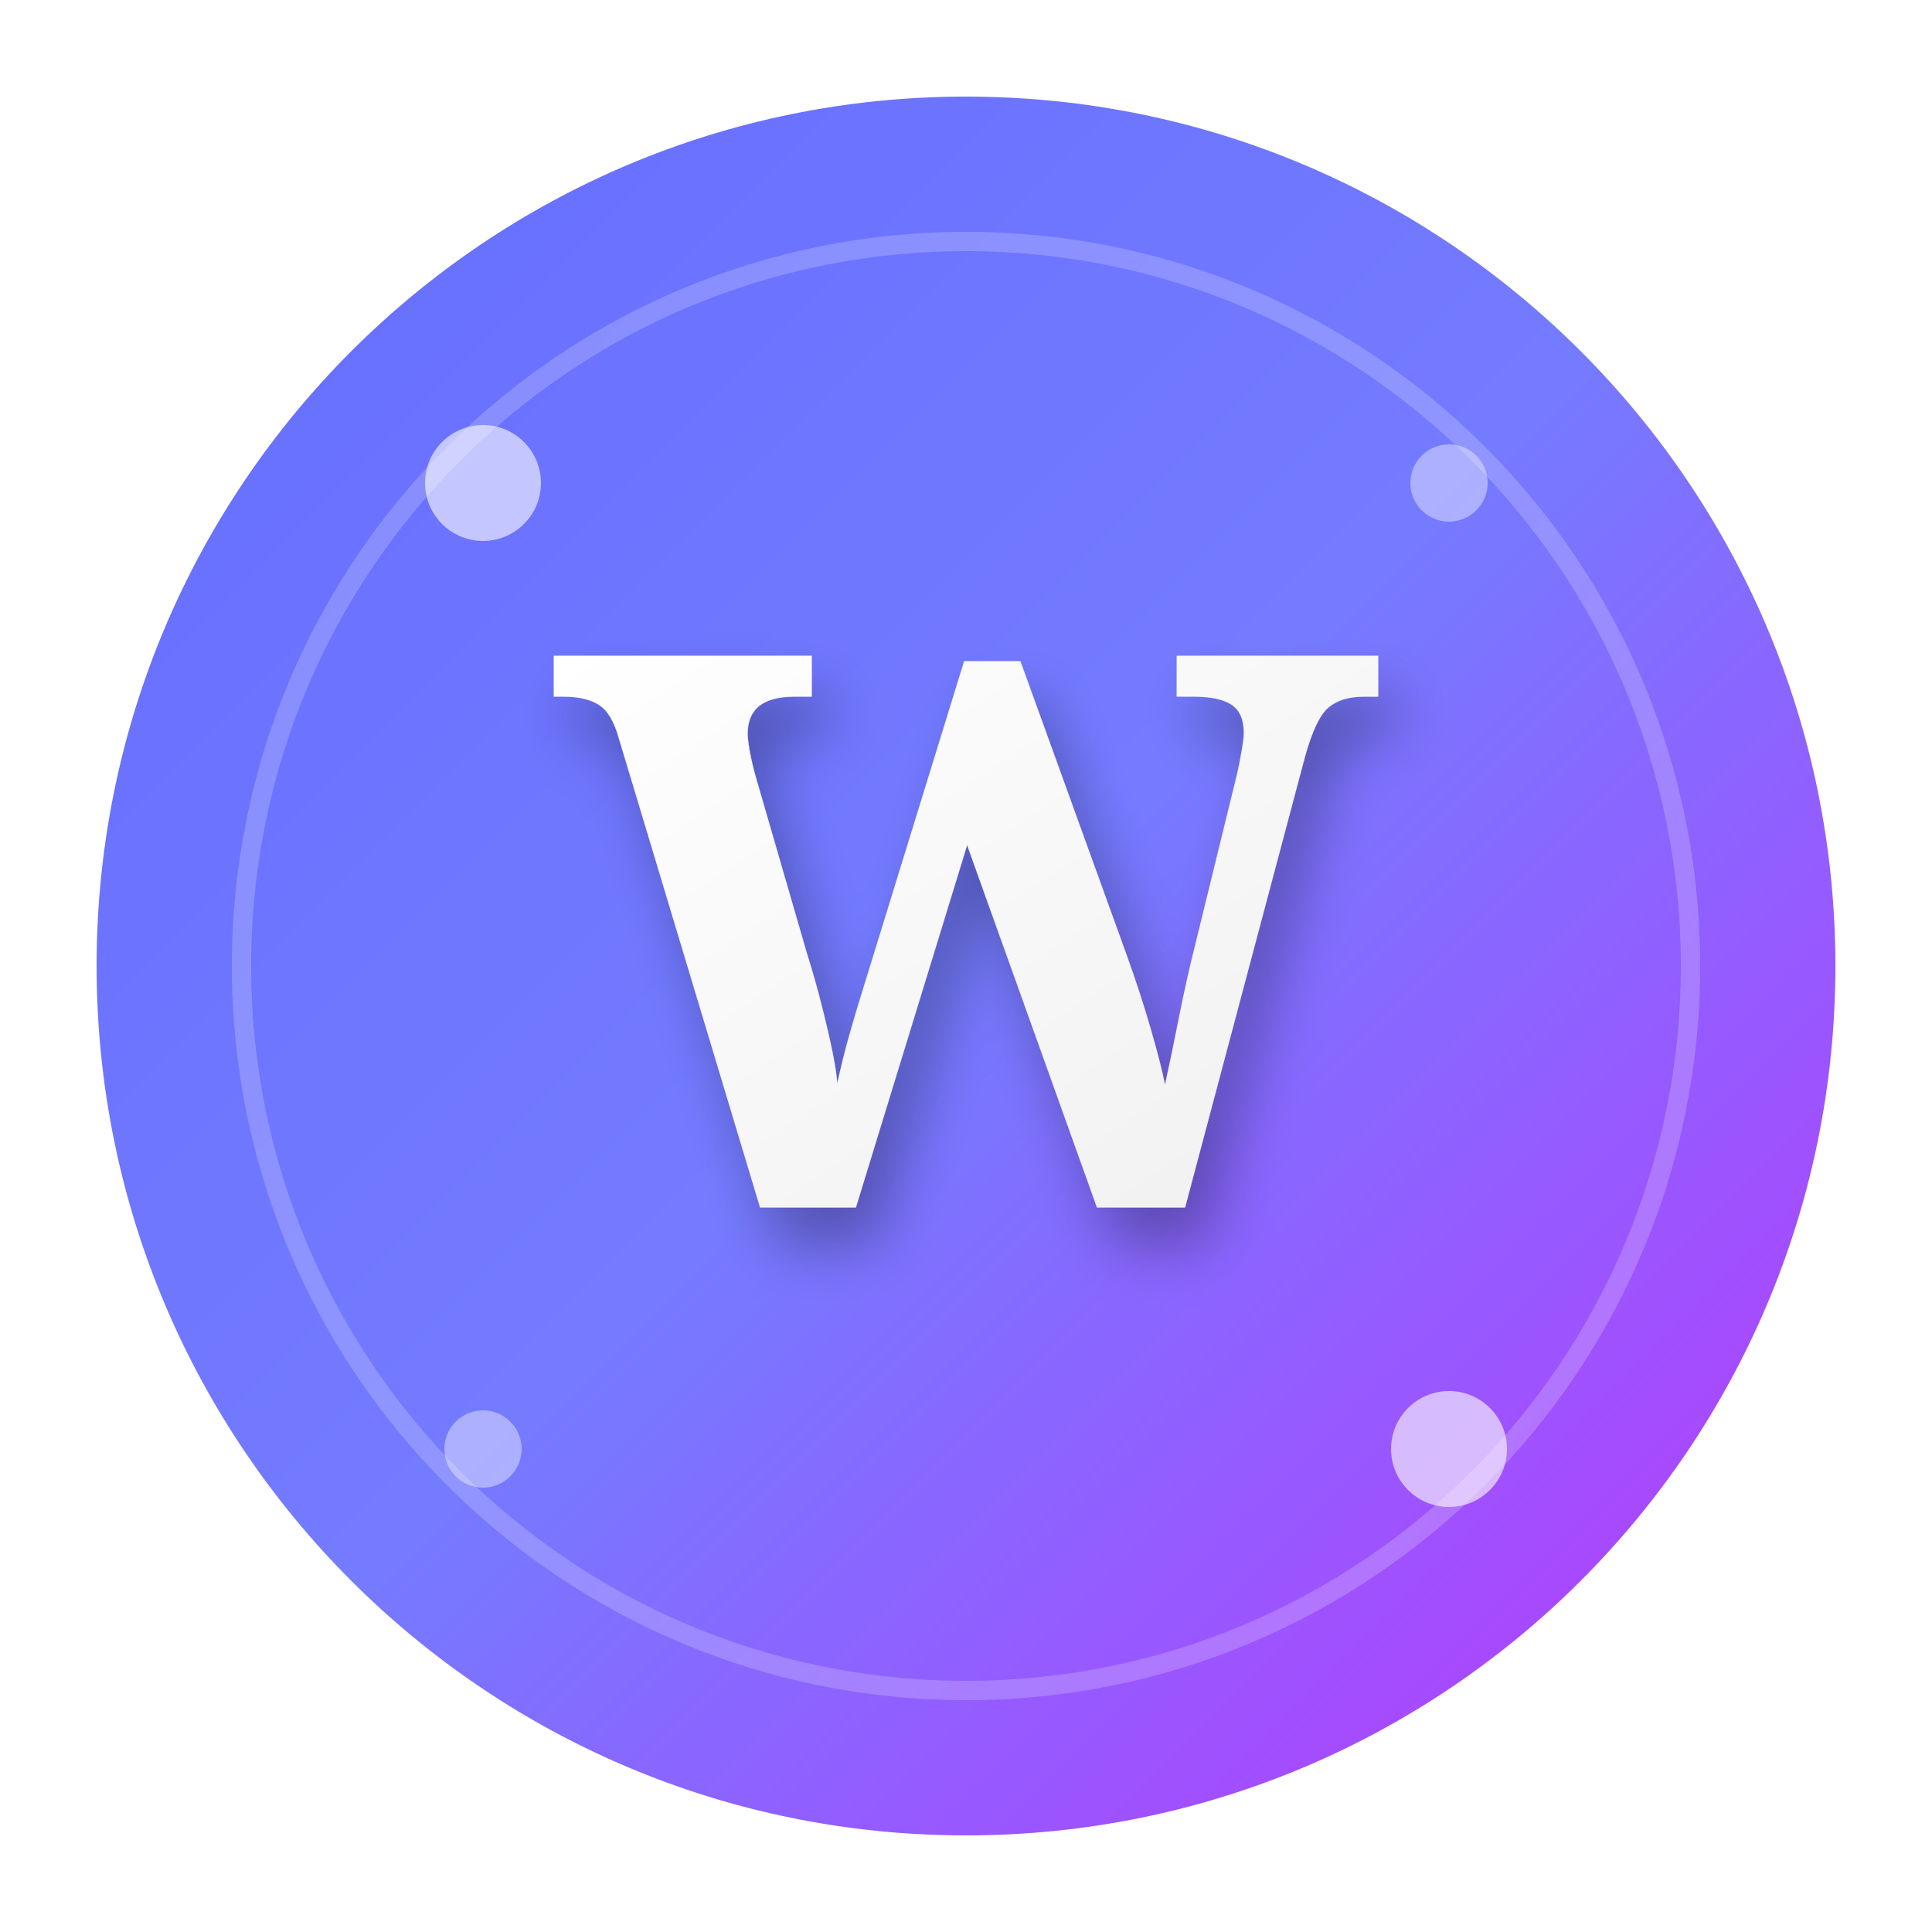
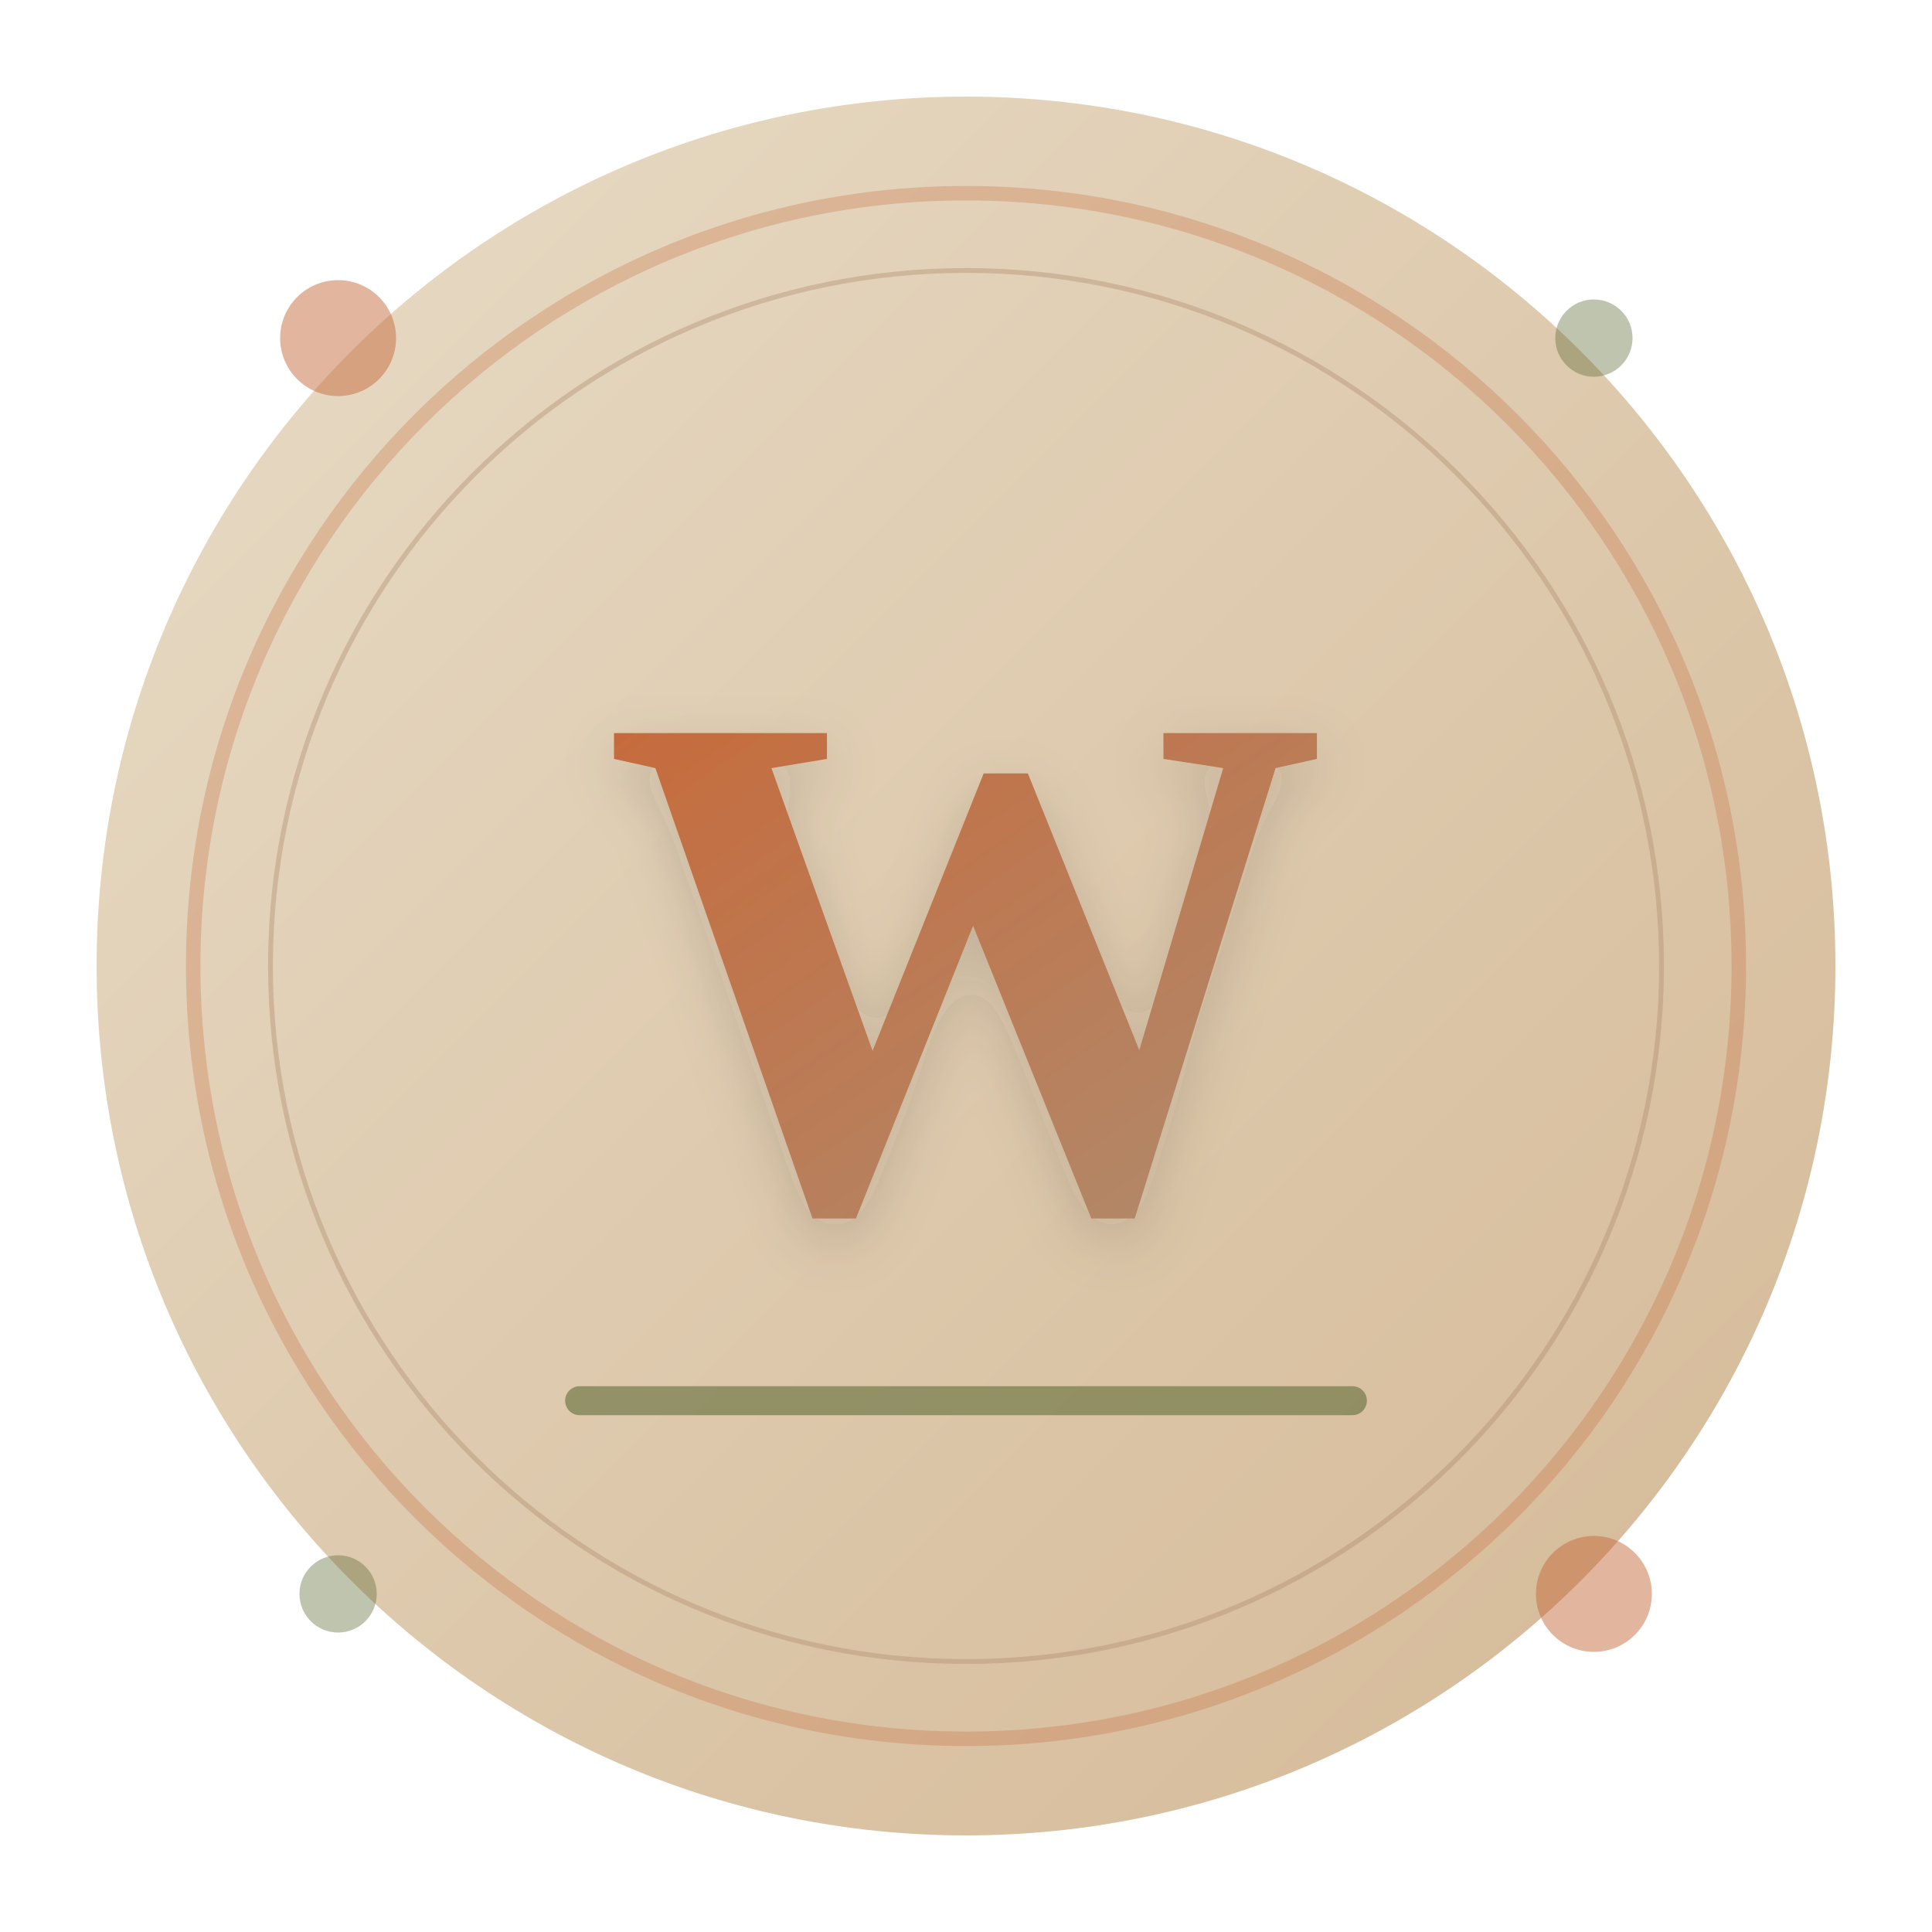
<svg xmlns="http://www.w3.org/2000/svg" viewBox="0 0 200 200">
  <defs>
    <linearGradient id="bgGrad" x1="0%" y1="0%" x2="100%" y2="100%">
-       <stop offset="0%" style="stop-color:#646cff;stop-opacity:1" />
-       <stop offset="50%" style="stop-color:#747bff;stop-opacity:1" />
-       <stop offset="100%" style="stop-color:#bd34fe;stop-opacity:1" />
+       <stop offset="0%" style="stop-color:#E8DCC7" />
+       <stop offset="100%" style="stop-color:#D4B895" />
    </linearGradient>
    <linearGradient id="textGrad" x1="0%" y1="0%" x2="100%" y2="100%">
-       <stop offset="0%" style="stop-color:#ffffff;stop-opacity:1" />
-       <stop offset="100%" style="stop-color:#f0f0f0;stop-opacity:1" />
+       <stop offset="0%" style="stop-color:#C66B3D" />
+       <stop offset="100%" style="stop-color:#B08B6E" />
    </linearGradient>
-     <filter id="shadow" x="-20%" y="-20%" width="140%" height="140%">
-       <feDropShadow dx="2" dy="4" stdDeviation="3" flood-opacity="0.3" />
+     <filter id="innerShadow" x="-20%" y="-20%" width="140%" height="140%">
+       <feDropShadow dx="0" dy="2" stdDeviation="3" flood-color="#2D2A26" flood-opacity="0.15" />
+     </filter>
+     <filter id="glow" x="-50%" y="-50%" width="200%" height="200%">
+       <feGaussianBlur stdDeviation="4" result="blur" />
+       <feMerge>
+         <feMergeNode in="blur" />
+         <feMergeNode in="SourceGraphic" />
+       </feMerge>
    </filter>
  </defs>
  <circle cx="100" cy="100" r="90" fill="url(#bgGrad)" />
-   <circle cx="100" cy="100" r="75" fill="none" stroke="rgba(255,255,255,0.2)" stroke-width="2" />
-   <text x="100" y="125" font-family="Georgia, serif" font-size="80" font-weight="bold" fill="url(#textGrad)" text-anchor="middle" filter="url(#shadow)">W</text>
-   <circle cx="50" cy="50" r="6" fill="rgba(255,255,255,0.6)" />
-   <circle cx="150" cy="50" r="4" fill="rgba(255,255,255,0.4)" />
-   <circle cx="50" cy="150" r="4" fill="rgba(255,255,255,0.4)" />
-   <circle cx="150" cy="150" r="6" fill="rgba(255,255,255,0.6)" />
+   <circle cx="100" cy="100" r="80" fill="none" stroke="#C66B3D" stroke-width="1.5" opacity="0.3" />
+   <circle cx="100" cy="100" r="72" fill="none" stroke="#B08B6E" stroke-width="0.5" opacity="0.4" />
+   <text x="100" y="125" font-family="Georgia, 'Times New Roman', serif" font-size="75" font-weight="bold" fill="url(#textGrad)" text-anchor="middle" filter="url(#innerShadow)">W</text>
+   <line x1="60" y1="145" x2="140" y2="145" stroke="#606C38" stroke-width="3" stroke-linecap="round" opacity="0.6" />
+   <circle cx="35" cy="35" r="6" fill="#C66B3D" opacity="0.5" />
+   <circle cx="165" cy="35" r="4" fill="#606C38" opacity="0.4" />
+   <circle cx="35" cy="165" r="4" fill="#606C38" opacity="0.4" />
+   <circle cx="165" cy="165" r="6" fill="#C66B3D" opacity="0.5" />
</svg>
